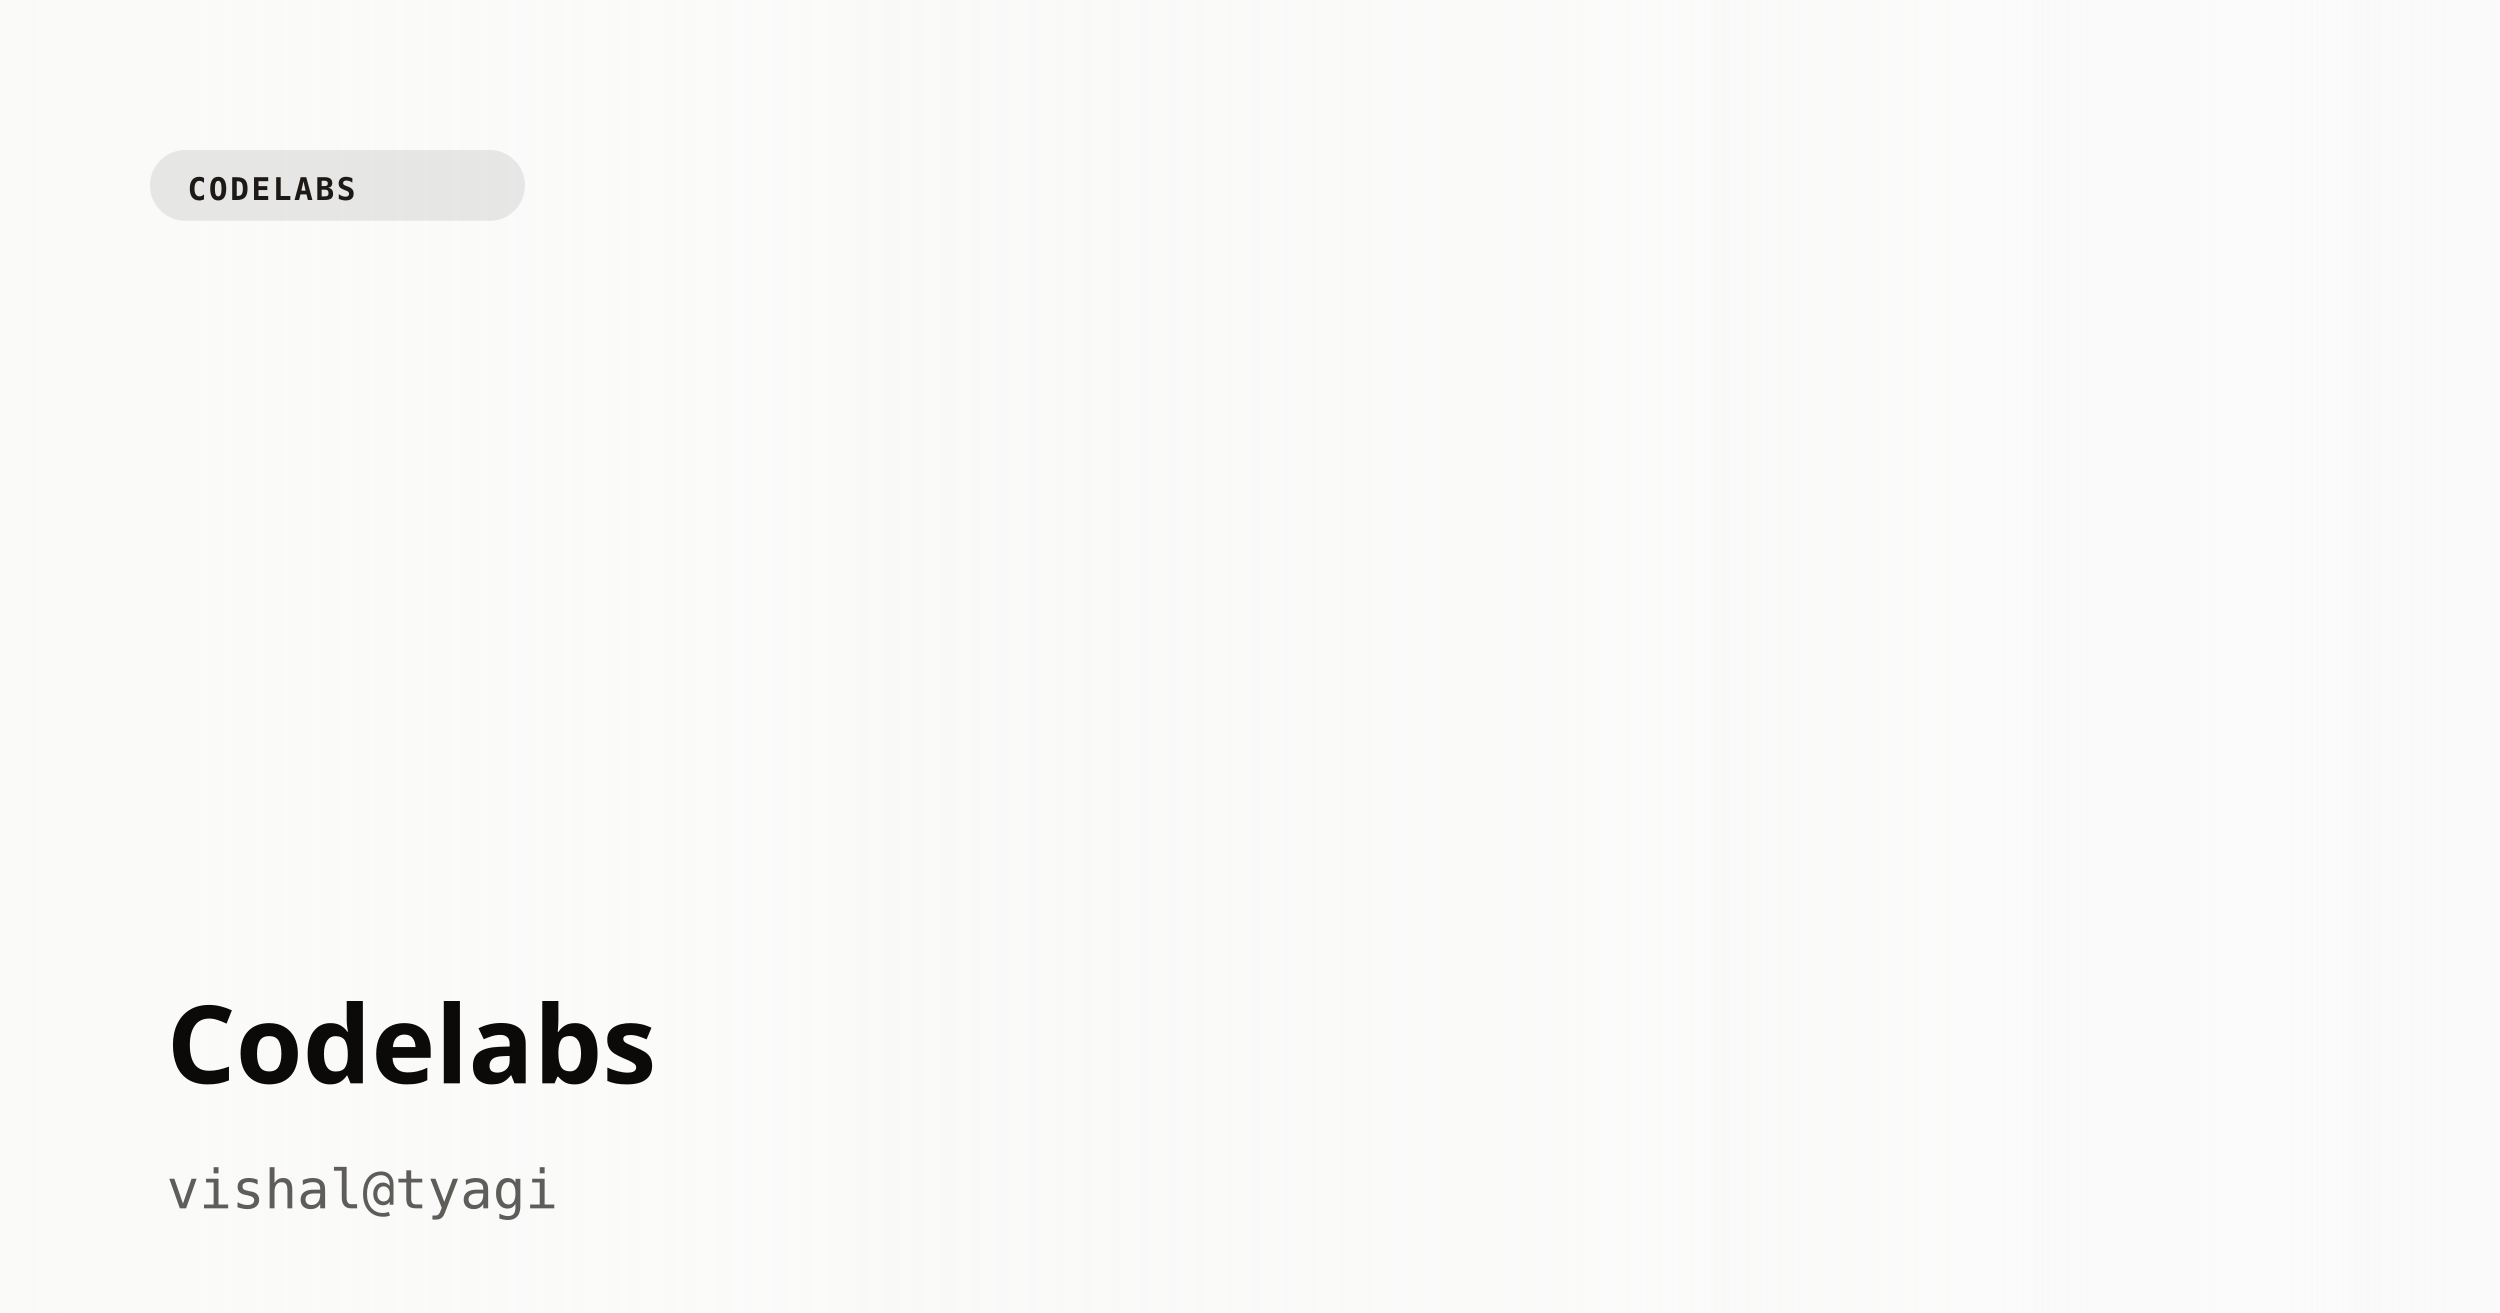
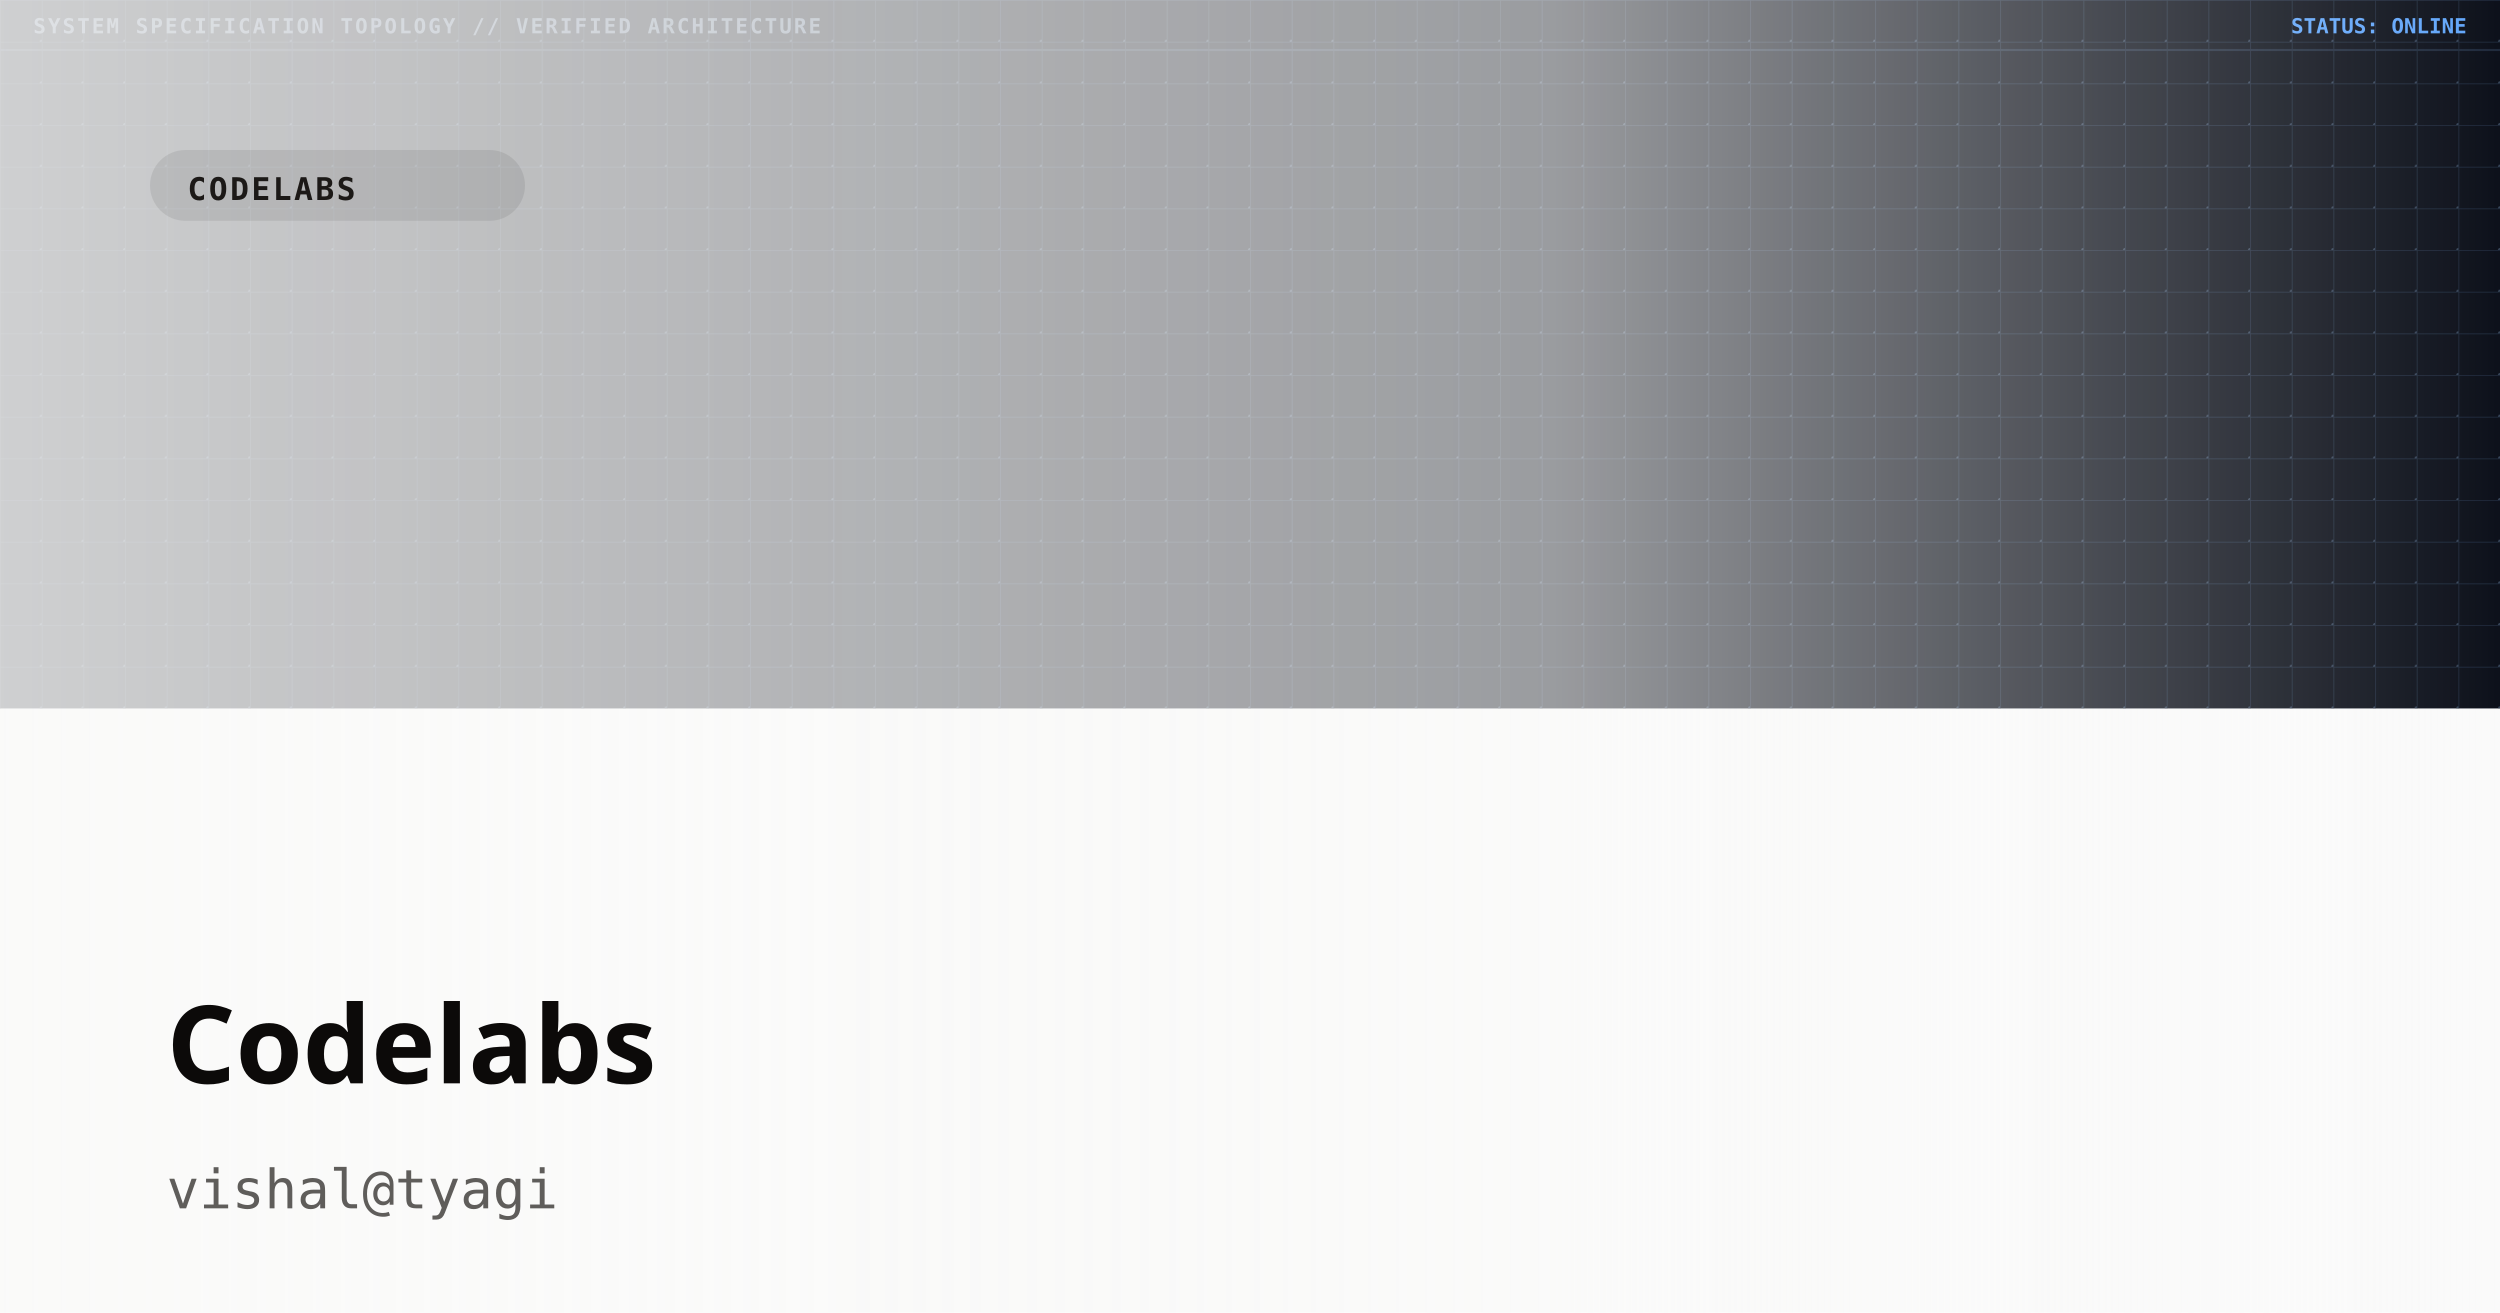
<svg xmlns="http://www.w3.org/2000/svg" width="1200" height="630" viewBox="0 0 1200 630">
  <defs>
+     <pattern id="codelabs-grid" width="20" height="20" patternUnits="userSpaceOnUse">
+       <path d="M 20 0 L 0 0 0 20" fill="none" stroke="#1E293B" stroke-width="0.75" />
+       <circle cx="20" cy="20" r="1" fill="#334155" />
+     </pattern>
    <linearGradient id="codelabs-scrim" x1="0" y1="0" x2="1" y2="0">
      <stop offset="0%" stop-color="#fafaf9" stop-opacity="0.82" />
      <stop offset="62%" stop-color="#fafaf9" stop-opacity="0.6" />
      <stop offset="100%" stop-color="#fafaf9" stop-opacity="0" />
    </linearGradient>
  </defs>
  <rect width="1200" height="630" fill="#fafafa" />
-   <rect width="1200" height="340" fill="#fafafa" />
+   <rect width="1200" height="340" fill="#0B0F19" />
+   <rect width="1200" height="340" fill="url(#codelabs-grid)" />
+   <line x1="0" y1="24" x2="1200" y2="24" stroke="#1E293B" stroke-width="1" />
+   <text x="16" y="16" font-family="monospace" font-size="10" font-weight="600" fill="#64748B" letter-spacing="1">SYSTEM SPECIFICATION TOPOLOGY // VERIFIED ARCHITECTURE</text>
+   <text x="1184" y="16" text-anchor="end" font-family="monospace" font-size="10" font-weight="600" fill="#60A5FA">STATUS: ONLINE</text>
  <rect width="1200" height="630" fill="url(#codelabs-scrim)" />
  <rect x="72" y="72" width="180" height="34" rx="17" fill="#0c0a09" fill-opacity="0.08" />
  <text x="90" y="96" font-family="monospace" font-size="15" font-weight="600" letter-spacing="0.08em" fill="#1c1917">CODELABS</text>
  <text font-family="sans-serif" font-size="52" font-weight="700" fill="#0c0a09">
    <tspan x="80" y="520">Codelabs</tspan>
  </text>
  <text x="80" y="580" font-family="monospace" font-size="26" fill="#1c1917" opacity="0.7">vishal@tyagi</text>
</svg>
